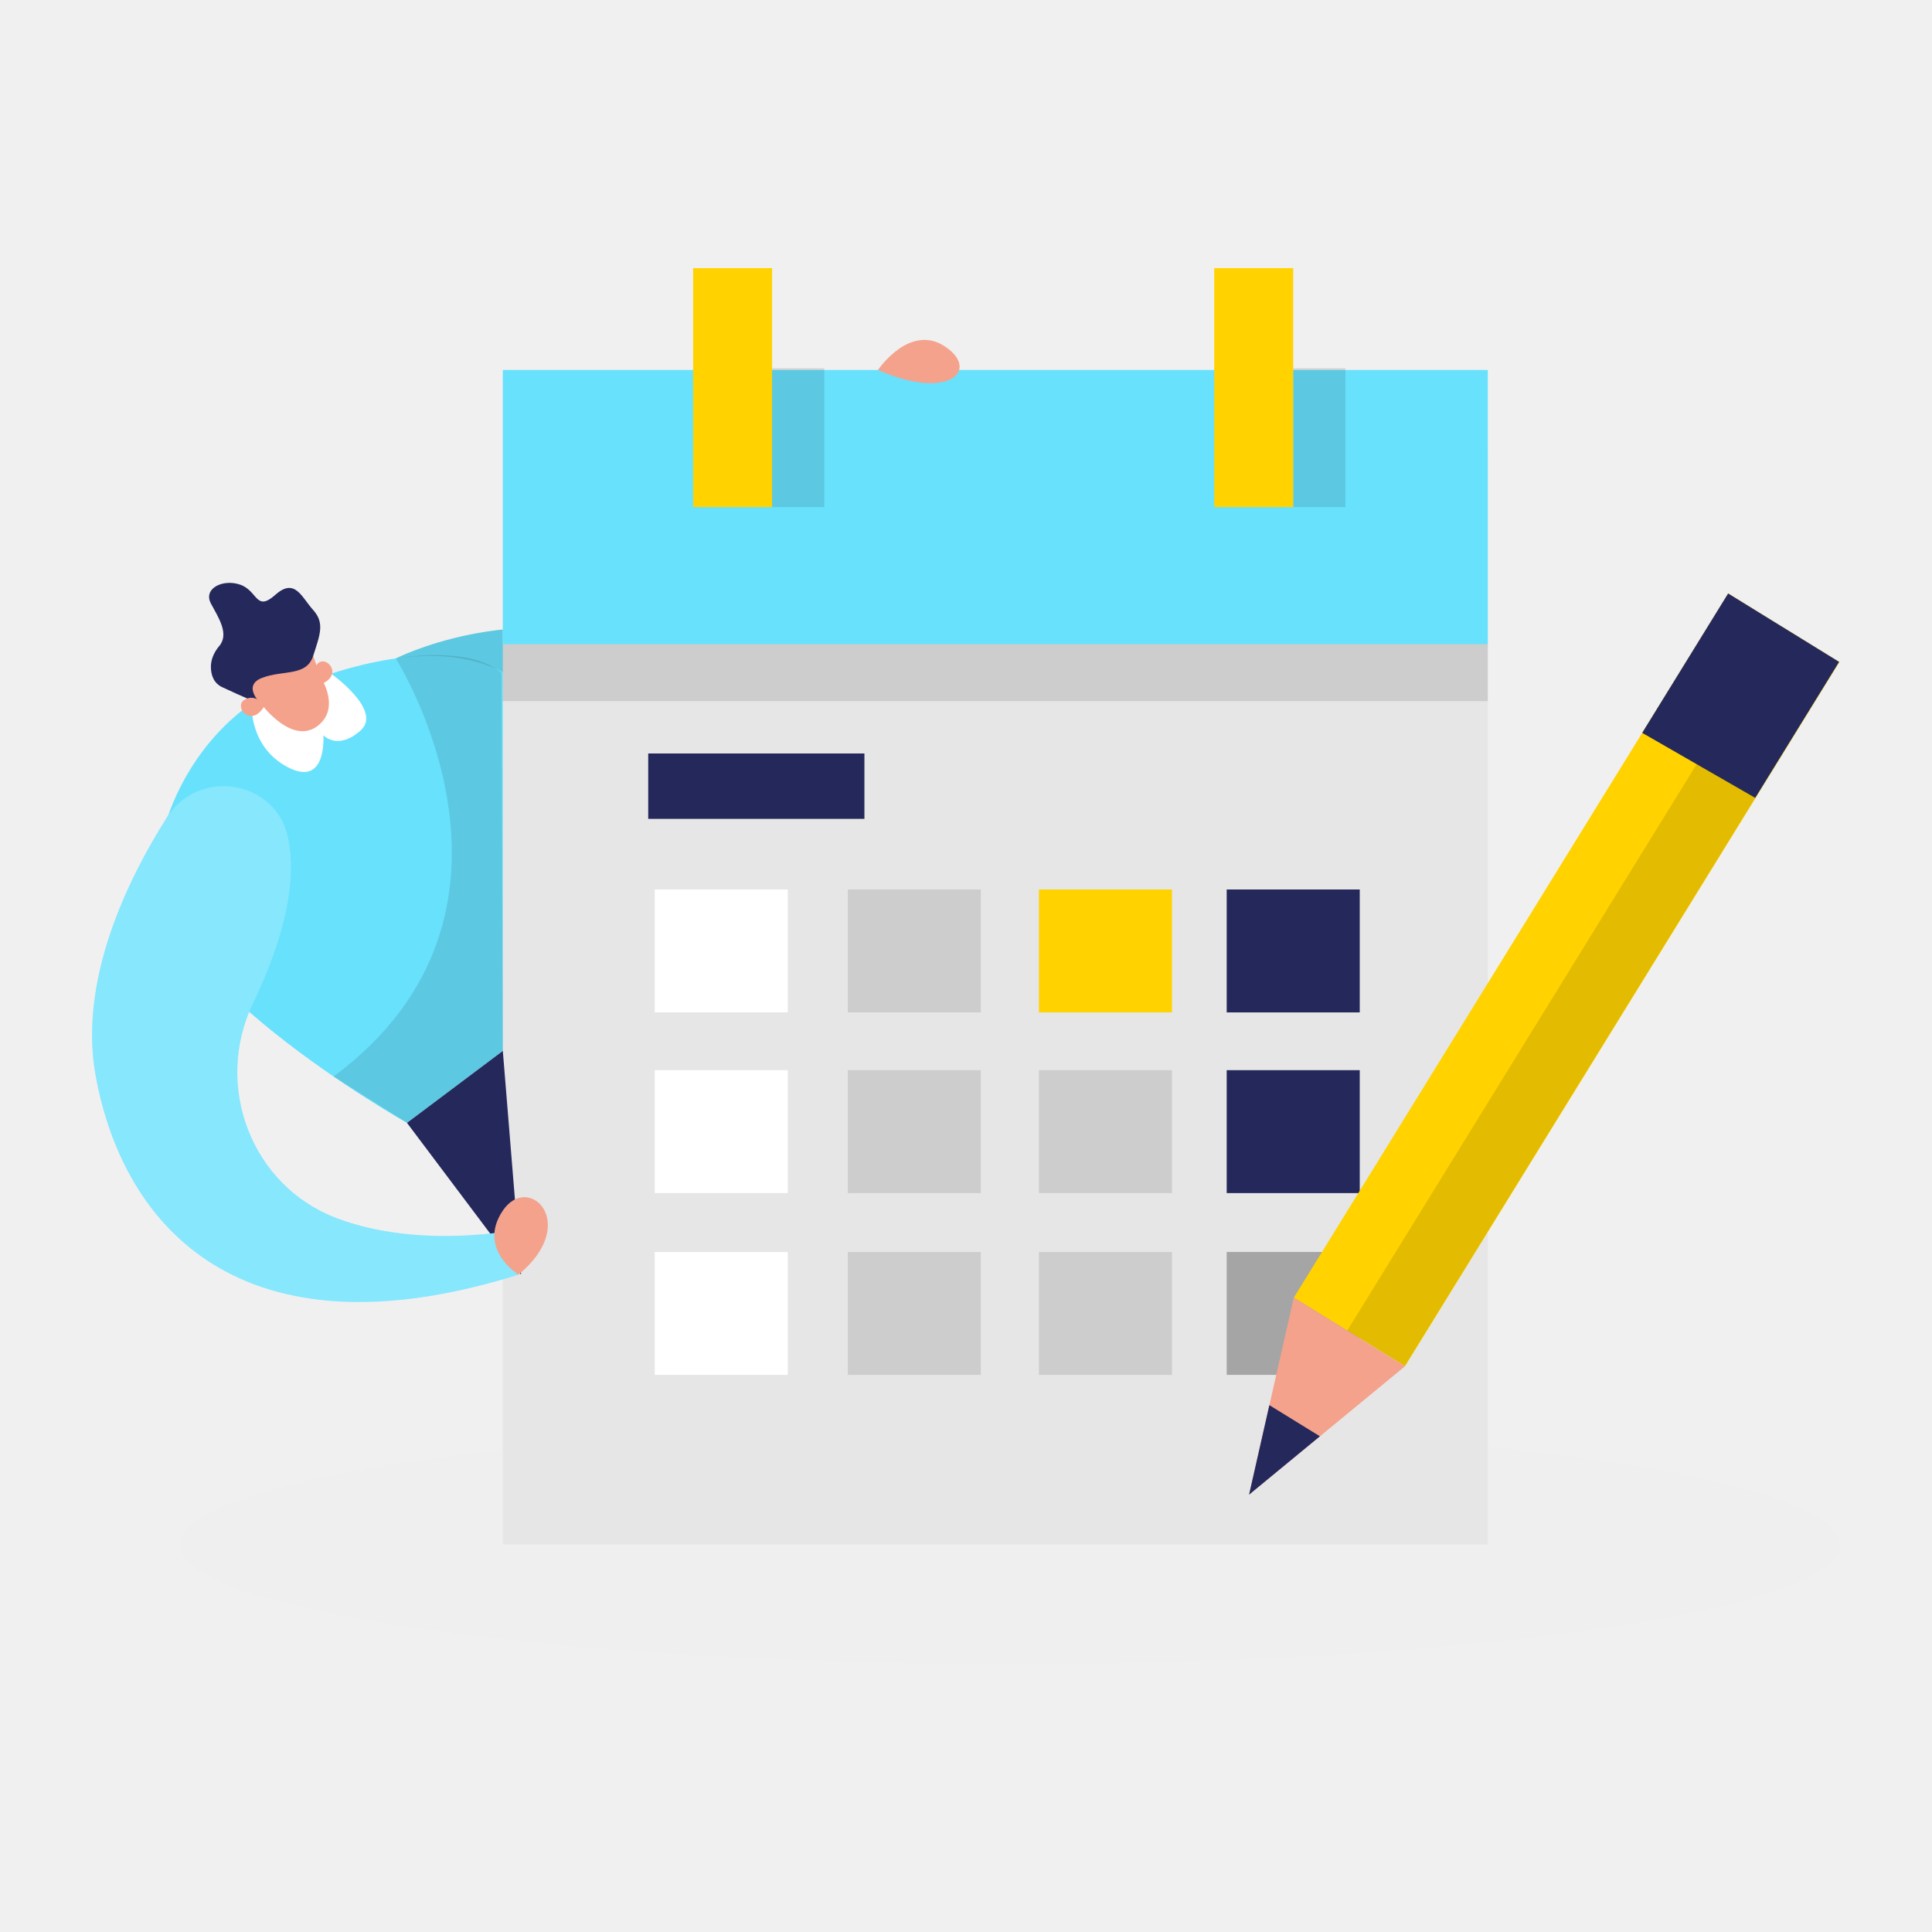
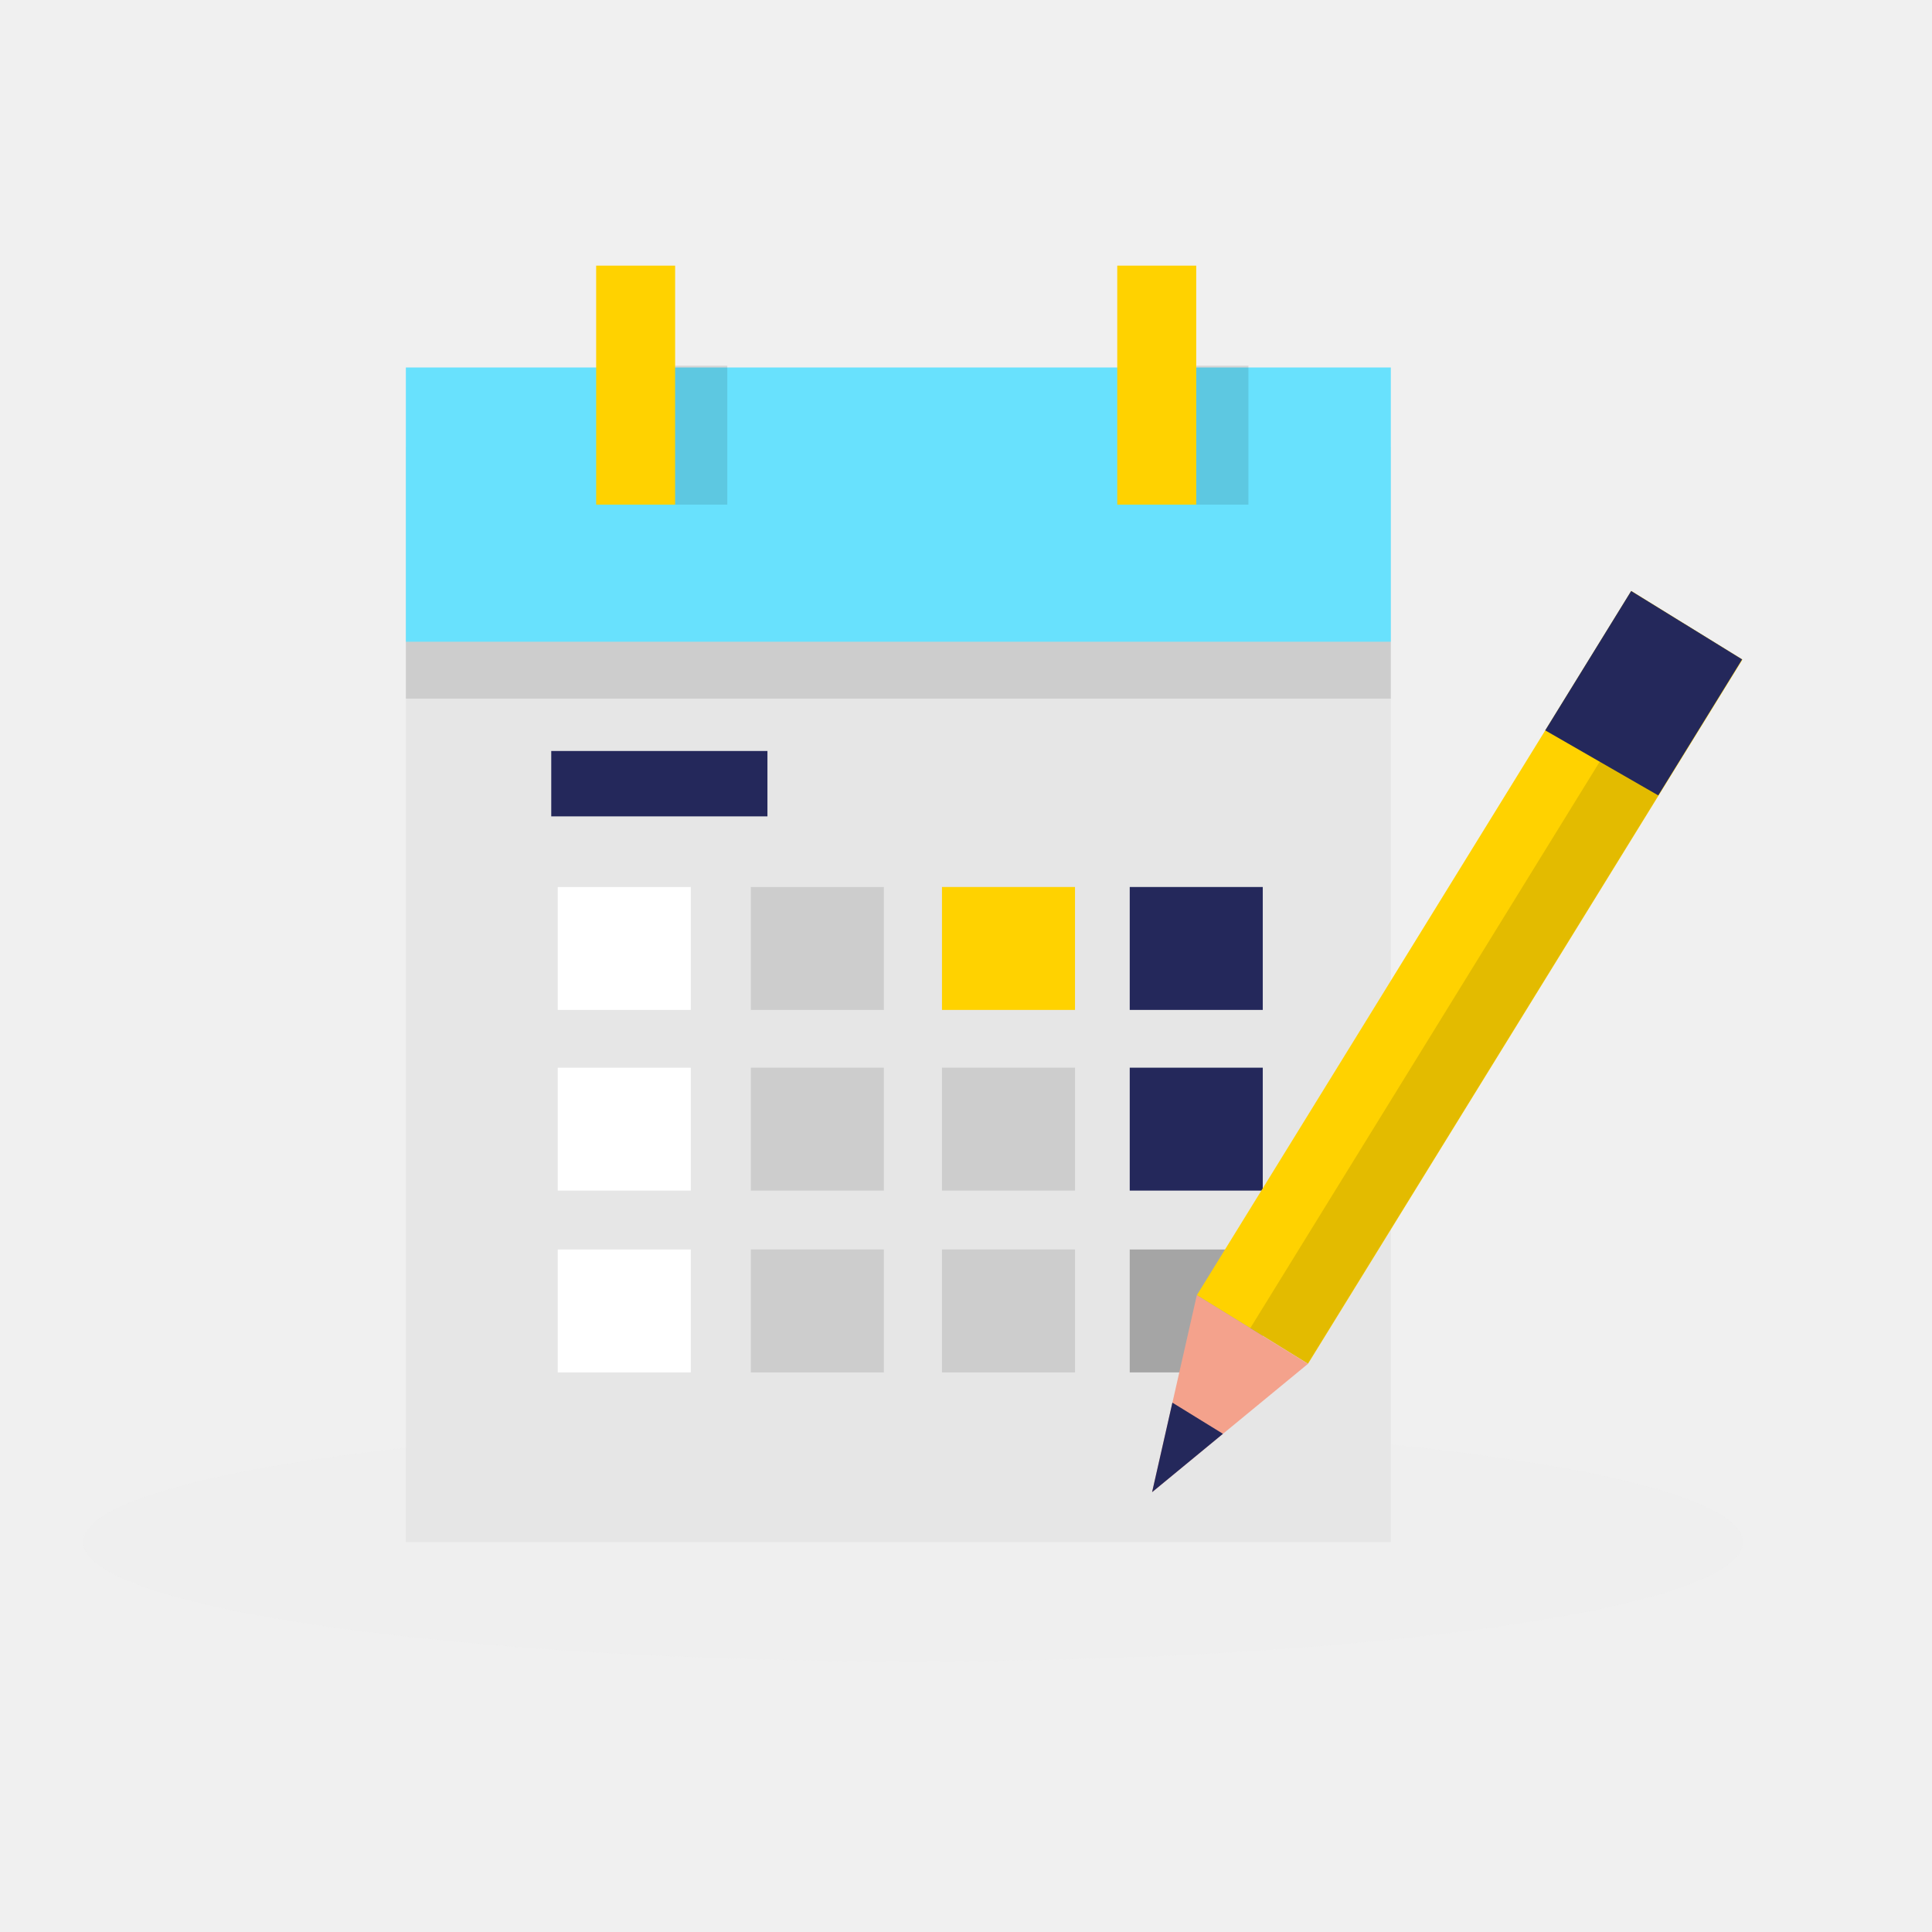
- <svg xmlns="http://www.w3.org/2000/svg" id="_0015_calendar" viewBox="0 0 500 500" data-imageid="calendar-31" imageName="Calendar" class="illustrations_image" style="width: 166px;">
-   <defs>
-     <style>.cls-1_calendar-31{opacity:.1;}.cls-1_calendar-31,.cls-2_calendar-31{fill:#e6e6e6;}.cls-3_calendar-31,.cls-4_calendar-31{fill:#fff;}.cls-5_calendar-31{fill:#f4a28c;}.cls-6_calendar-31{fill:#a5a5a5;}.cls-7_calendar-31{fill:#000001;opacity:.11;}.cls-4_calendar-31{opacity:.2;}.cls-8_calendar-31{fill:#24285b;}.cls-9_calendar-31{fill:#ffd200;}.cls-10_calendar-31{fill:#68e1fd;}</style>
+ <svg xmlns="http://www.w3.org/2000/svg" id="_0015_calendar" viewBox="0 0 500 500" data-imageid="calendar-31" imageName="Calendar" class="illustrations_image" style="width: 166px;" version="1.1">
+   <defs id="defs1">
+     <style id="style1">.cls-1_calendar-31{opacity:.1;}.cls-1_calendar-31,.cls-2_calendar-31{fill:#e6e6e6;}.cls-3_calendar-31,.cls-4_calendar-31{fill:#fff;}.cls-5_calendar-31{fill:#f4a28c;}.cls-6_calendar-31{fill:#a5a5a5;}.cls-7_calendar-31{fill:#000001;opacity:.11;}.cls-4_calendar-31{opacity:.2;}.cls-8_calendar-31{fill:#24285b;}.cls-9_calendar-31{fill:#ffd200;}.cls-10_calendar-31{fill:#68e1fd;}</style>
  </defs>
-   <ellipse id="sd_calendar-31" class="cls-1_calendar-31" cx="261.39" cy="399.73" rx="214.78" ry="30.88" />
-   <g id="calendar_person_calendar-31">
-     <path class="cls-10_calendar-31 targetColor" d="m102.42,170.41s29.81-15.23,63.47-3.68c33.66,11.55-31.73,30.67-31.73,30.67l-31.73-26.99Z" />
-     <path class="cls-7_calendar-31" d="m102.42,170.41s29.81-15.23,63.47-3.68c33.66,11.55-31.73,30.67-31.73,30.67l-31.73-26.99Z" />
-     <path class="cls-10_calendar-31 targetColor" d="m66.08,181.45s-20.41,11.74-25.51,40.81,64.77,68.34,64.77,68.34l43.35-32.56s25.78-113.55-64.88-83.08l-17.72,6.49Z" />
-     <rect class="cls-2_calendar-31" x="130.13" y="116.35" width="254.91" height="283.37" />
-     <rect class="cls-8_calendar-31" x="317.47" y="276.96" width="34.43" height="31.81" />
-     <rect class="cls-6_calendar-31" x="317.47" y="324.01" width="34.43" height="31.81" />
-     <polygon class="cls-8_calendar-31" points="105.33 290.6 134.85 329.87 130.13 271.98 105.33 290.6" />
-     <rect class="cls-10_calendar-31 targetColor" x="130.13" y="95.75" width="254.91" height="70.98" />
-     <rect class="cls-9_calendar-31" x="179.38" y="69.39" width="20.44" height="61.85" />
-     <rect class="cls-7_calendar-31" x="199.82" y="95.28" width="13.5" height="35.96" />
-     <rect class="cls-7_calendar-31" x="334.69" y="95.28" width="13.5" height="35.96" />
-     <rect class="cls-9_calendar-31" x="314.24" y="69.39" width="20.44" height="61.85" />
-     <rect class="cls-8_calendar-31" x="167.76" y="195" width="55.95" height="16.92" />
-     <rect class="cls-3_calendar-31" x="169.44" y="230.2" width="34.43" height="31.81" />
-     <rect class="cls-7_calendar-31" x="219.41" y="230.2" width="34.43" height="31.81" />
-     <rect class="cls-9_calendar-31" x="268.88" y="230.2" width="34.43" height="31.81" />
-     <rect class="cls-8_calendar-31" x="317.47" y="230.2" width="34.43" height="31.81" />
-     <path class="cls-3_calendar-31" d="m65.14,182.05s-.86,11.15,9.34,16.5c10.2,5.35,9.21-8.25,9.21-8.25,0,0,3.73,4.01,9.63-1.26s-7.97-14.95-7.97-14.95l-20.2,7.96Z" />
-     <rect class="cls-3_calendar-31" x="169.44" y="276.96" width="34.43" height="31.81" />
-     <rect class="cls-7_calendar-31" x="219.41" y="276.96" width="34.43" height="31.81" />
-     <rect class="cls-7_calendar-31" x="268.88" y="276.96" width="34.43" height="31.81" />
-     <rect class="cls-3_calendar-31" x="169.44" y="324.01" width="34.43" height="31.81" />
-     <rect class="cls-7_calendar-31" x="219.41" y="324.01" width="34.43" height="31.81" />
-     <rect class="cls-7_calendar-31" x="268.88" y="324.01" width="34.43" height="31.81" />
-     <path class="cls-5_calendar-31" d="m81.05,169.74c.79,2.32,1.64,4.62,2.69,6.84,1.44,3.04,2.76,7.98-1.51,11.27-6.59,5.08-14.43-5.43-14.43-5.43,0,0-10.12-8.43-3-13.96,6.41-4.97,12.61-9.36,16.25,1.28Z" />
-     <path class="cls-8_calendar-31" d="m56.75,167.17c-1.33,1.59-2.23,3.51-2.17,5.58.05,1.94.7,4.03,2.91,5.08,4.78,2.25,10.31,4.59,10.31,4.59,0,0-5.43-4.87,0-6.98s11.51-.29,13.25-5.7c1.74-5.41,3.04-8.5,0-11.87-3.04-3.37-4.72-8.43-9.78-3.94-5.06,4.5-4.52-.95-9-2.58-4.49-1.63-9.76.9-7.69,4.83,1.82,3.44,4.84,7.82,2.18,10.99Z" />
-     <path class="cls-10_calendar-31 targetColor" d="m74.46,216.43c-3.35-14.69-23.15-17.68-31.22-4.96-10.12,15.96-22.99,42.14-18.49,66.9,7.14,39.27,37.8,73.95,109.42,51.51v-11.73s-25.23,5.4-47.12-2.92c-22.09-8.4-31.82-34.39-21.54-55.66,5.95-12.32,12.08-29.42,8.95-43.13Z" />
-     <path class="cls-4_calendar-31" d="m74.46,216.43c-3.35-14.69-23.15-17.68-31.22-4.96-10.12,15.96-22.99,42.14-18.49,66.9,7.14,39.27,37.8,73.95,109.42,51.51v-11.73s-25.23,5.4-47.12-2.92c-22.09-8.4-31.82-34.39-21.54-55.66,5.95-12.32,12.08-29.42,8.95-43.13Z" />
-     <path class="cls-5_calendar-31" d="m134.18,329.87s-10.75-6.63-4.05-16.57c6.7-9.94,20.15,3.31,4.05,16.57Z" />
-     <rect class="cls-7_calendar-31" x="130.13" y="166.73" width="254.91" height="14.72" />
-     <path class="cls-5_calendar-31" d="m68.49,182.64s-2.21-3.28-5.18-1.57,1.58,7.63,5.18,1.57Z" />
-     <path class="cls-5_calendar-31" d="m82.67,177.22s-2.79-2.81-.54-5.39,7.18,3.03.54,5.39Z" />
-     <path class="cls-5_calendar-31" d="m227.22,95.75s8.16-12.16,17.34-6.08c9.18,6.08,1.02,14.2-17.34,6.08Z" />
-     <path class="cls-7_calendar-31" d="m102.42,170.41s41.61,65.36-16.09,108.2l19,11.99,24.79-18.63-.34-97.78s-6.21-7.05-27.37-3.78Z" />
+   <ellipse id="sd_calendar-31" class="cls-1_calendar-31" cx="236.293" cy="399.087" rx="214.78" ry="30.88" />
+   <g id="calendar_person_calendar-31" transform="translate(-25.09652,-0.6435007)">
+     <rect class="cls-2_calendar-31" x="130.13" y="116.35" width="254.91" height="283.37" id="rect3" />
+     <rect class="cls-8_calendar-31" x="317.47" y="276.96" width="34.43" height="31.81" id="rect4" />
+     <rect class="cls-6_calendar-31" x="317.47" y="324.01" width="34.43" height="31.81" id="rect5" />
+     <rect class="cls-10_calendar-31 targetColor" x="130.13" y="95.75" width="254.91" height="70.98" id="rect6" />
+     <rect class="cls-9_calendar-31" x="179.38" y="69.39" width="20.44" height="61.85" id="rect7" />
+     <rect class="cls-7_calendar-31" x="199.82" y="95.28" width="13.5" height="35.96" id="rect8" />
+     <rect class="cls-7_calendar-31" x="334.69" y="95.28" width="13.5" height="35.96" id="rect9" />
+     <rect class="cls-9_calendar-31" x="314.24" y="69.39" width="20.44" height="61.85" id="rect10" />
+     <rect class="cls-8_calendar-31" x="167.76" y="195" width="55.95" height="16.92" id="rect11" />
+     <rect class="cls-3_calendar-31" x="169.44" y="230.2" width="34.43" height="31.81" id="rect12" />
+     <rect class="cls-7_calendar-31" x="219.41" y="230.2" width="34.43" height="31.81" id="rect13" />
+     <rect class="cls-9_calendar-31" x="268.88" y="230.2" width="34.43" height="31.81" id="rect14" />
+     <rect class="cls-8_calendar-31" x="317.47" y="230.2" width="34.43" height="31.81" id="rect15" />
+     <rect class="cls-3_calendar-31" x="169.44" y="276.96" width="34.43" height="31.81" id="rect16" />
+     <rect class="cls-7_calendar-31" x="219.41" y="276.96" width="34.43" height="31.81" id="rect17" />
+     <rect class="cls-7_calendar-31" x="268.88" y="276.96" width="34.43" height="31.81" id="rect18" />
+     <rect class="cls-3_calendar-31" x="169.44" y="324.01" width="34.43" height="31.81" id="rect19" />
+     <rect class="cls-7_calendar-31" x="219.41" y="324.01" width="34.43" height="31.81" id="rect20" />
+     <rect class="cls-7_calendar-31" x="268.88" y="324.01" width="34.43" height="31.81" id="rect21" />
+     <rect class="cls-7_calendar-31" x="130.13" y="166.73" width="254.91" height="14.72" id="rect25" />
  </g>
-   <g id="pencil_calendar-31">
-     <rect class="cls-9_calendar-31" x="388.52" y="146.53" width="33.81" height="214.13" transform="translate(617.35 682.27) rotate(-148.33)" />
-     <polygon class="cls-5_calendar-31" points="363.6 353.6 323.26 386.81 334.83 335.85 363.6 353.6" />
-     <polygon class="cls-8_calendar-31" points="341.59 371.71 328.51 363.65 323.26 386.81 341.59 371.71" />
-     <rect class="cls-7_calendar-31" x="403.55" y="150.77" width="17.49" height="214.13" transform="translate(627.86 693.73) rotate(-148.33)" />
-     <polygon class="cls-8_calendar-31" points="425 189.66 454.25 206.49 475.95 171.3 447.24 153.59 425 189.66" />
+   <g id="pencil_calendar-31" transform="translate(-25.09652,-0.6435007)">
+     <rect class="cls-9_calendar-31" x="388.52" y="146.53" width="33.81" height="214.13" transform="rotate(-148.33,405.4316,253.5851)" id="rect29" />
+     <polygon class="cls-5_calendar-31" points="334.83,335.85 363.6,353.6 323.26,386.81 " id="polygon29" />
+     <polygon class="cls-8_calendar-31" points="323.26,386.81 341.59,371.71 328.51,363.65 " id="polygon30" />
+     <rect class="cls-7_calendar-31" x="403.55" y="150.77" width="17.49" height="214.13" transform="rotate(-148.33,412.3118,257.8246)" id="rect30" />
+     <polygon class="cls-8_calendar-31" points="475.95,171.3 447.24,153.59 425,189.66 454.25,206.49 " id="polygon31" />
  </g>
</svg>
